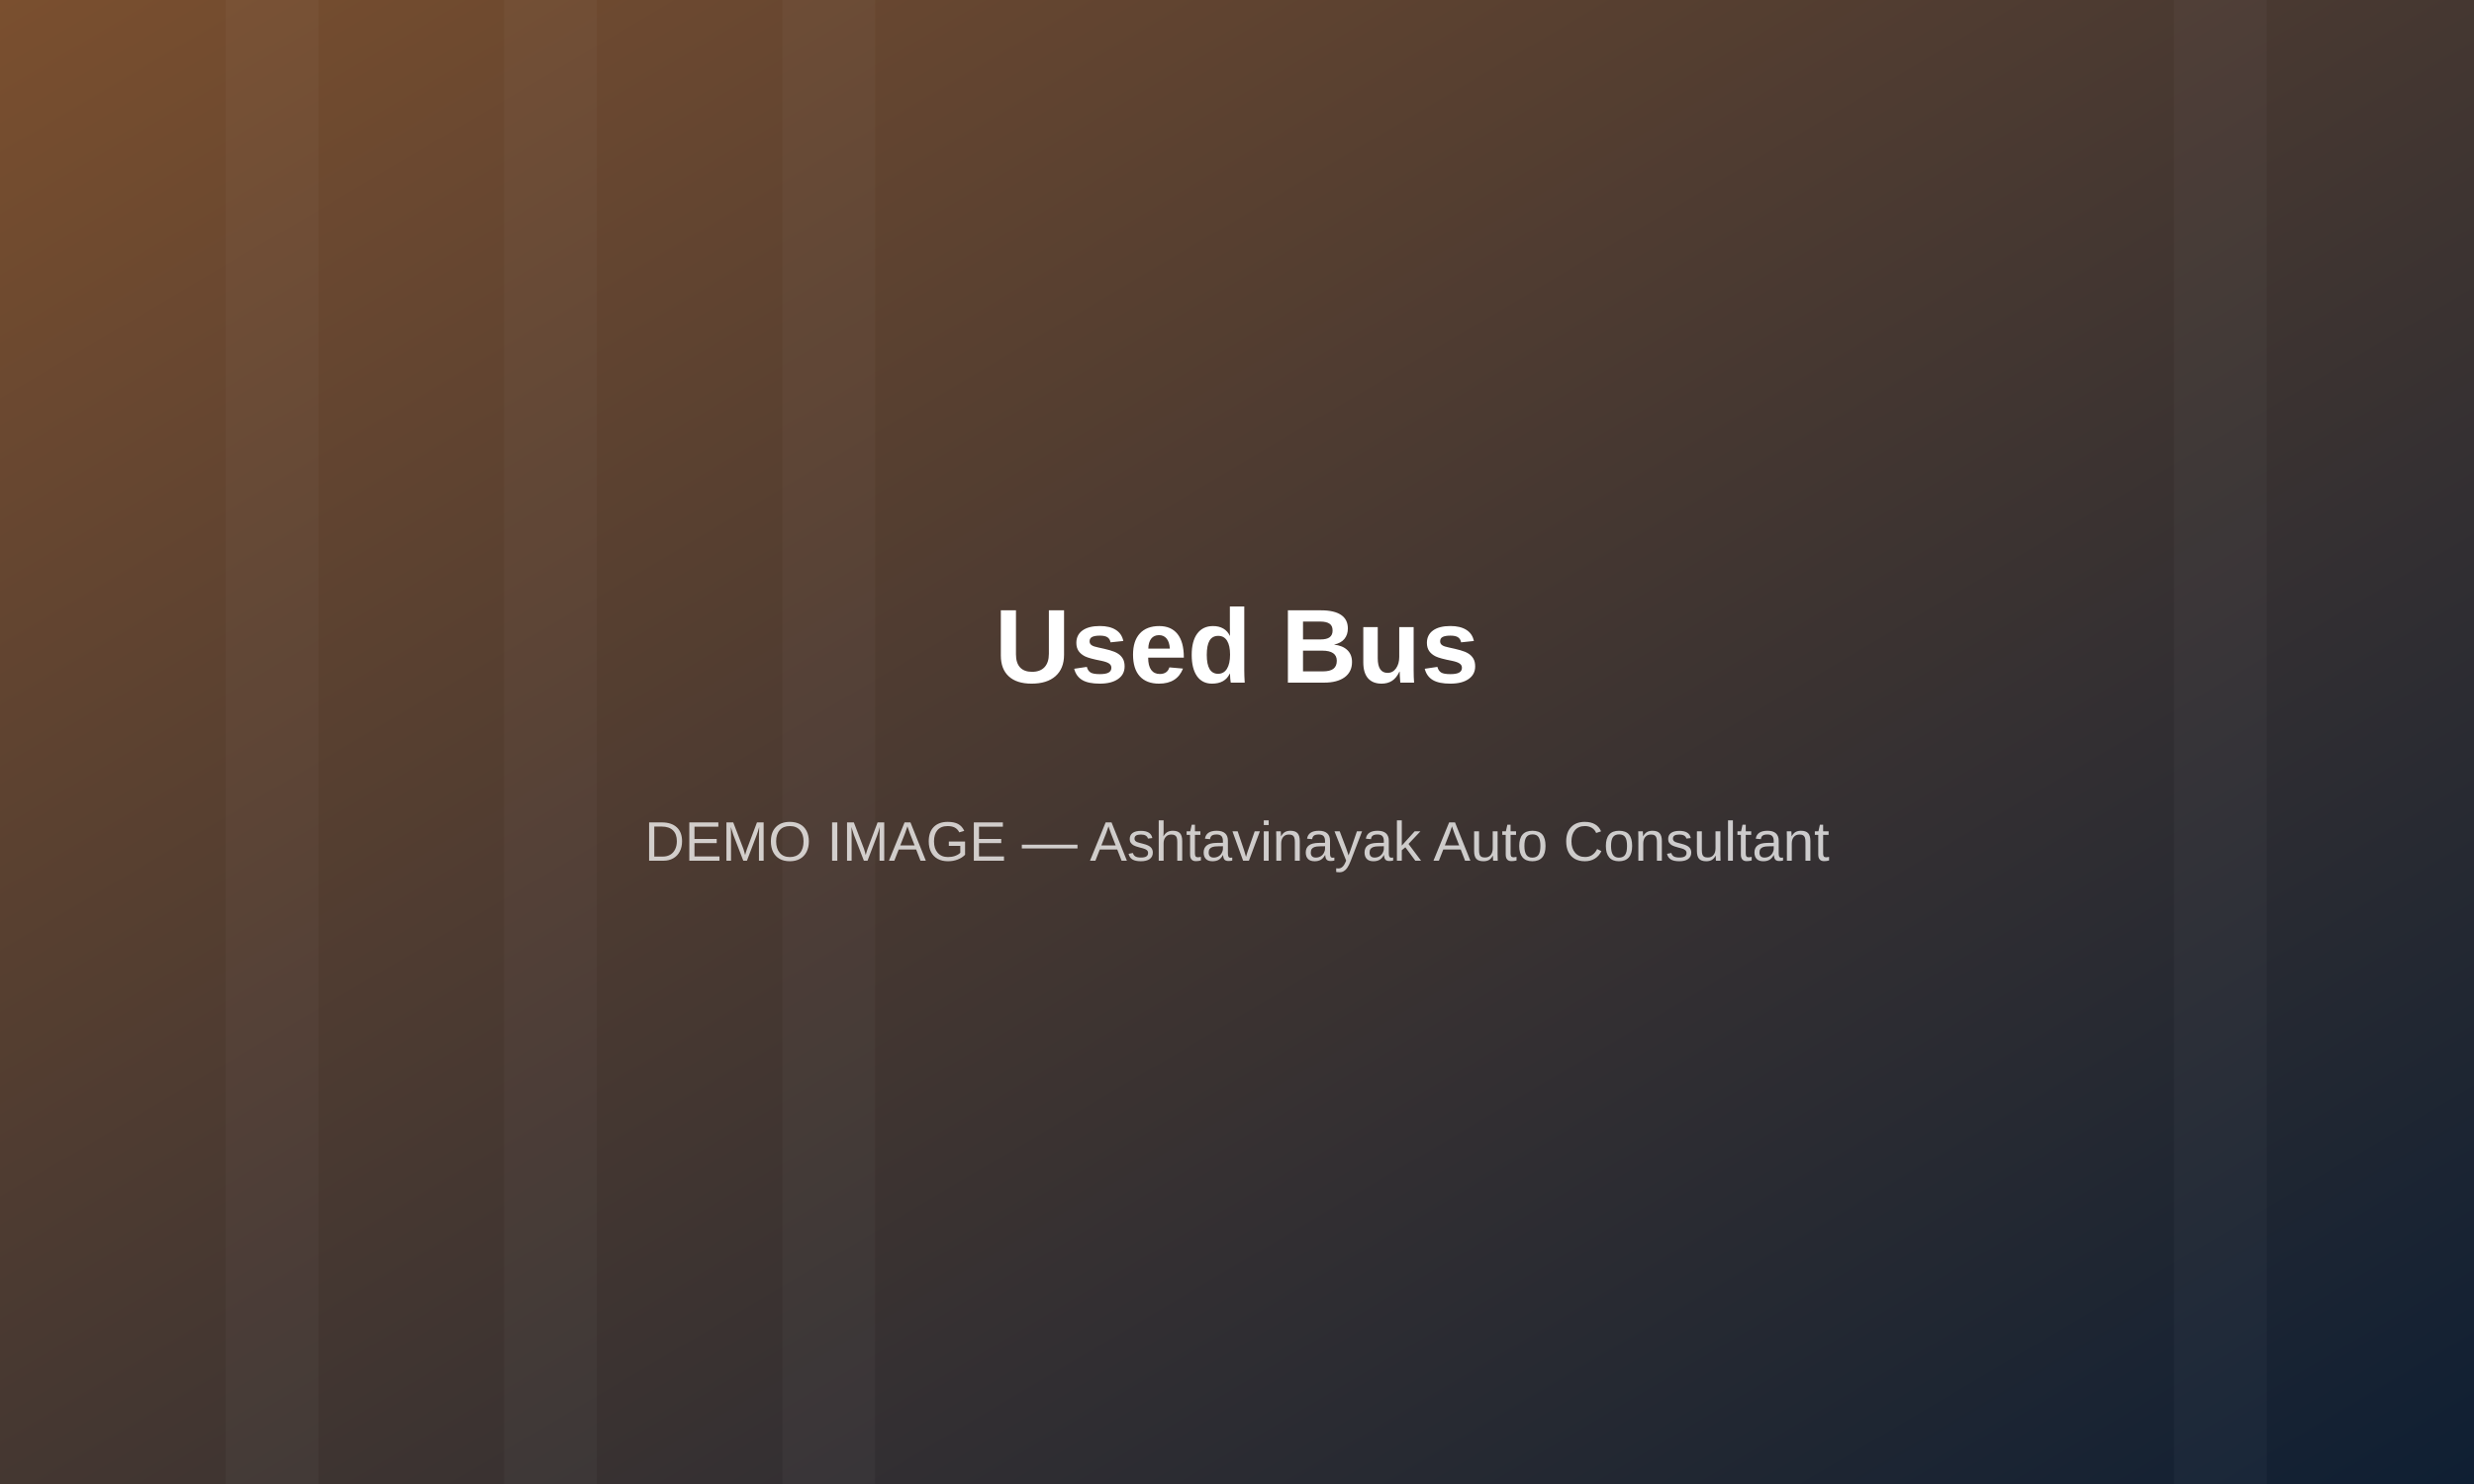
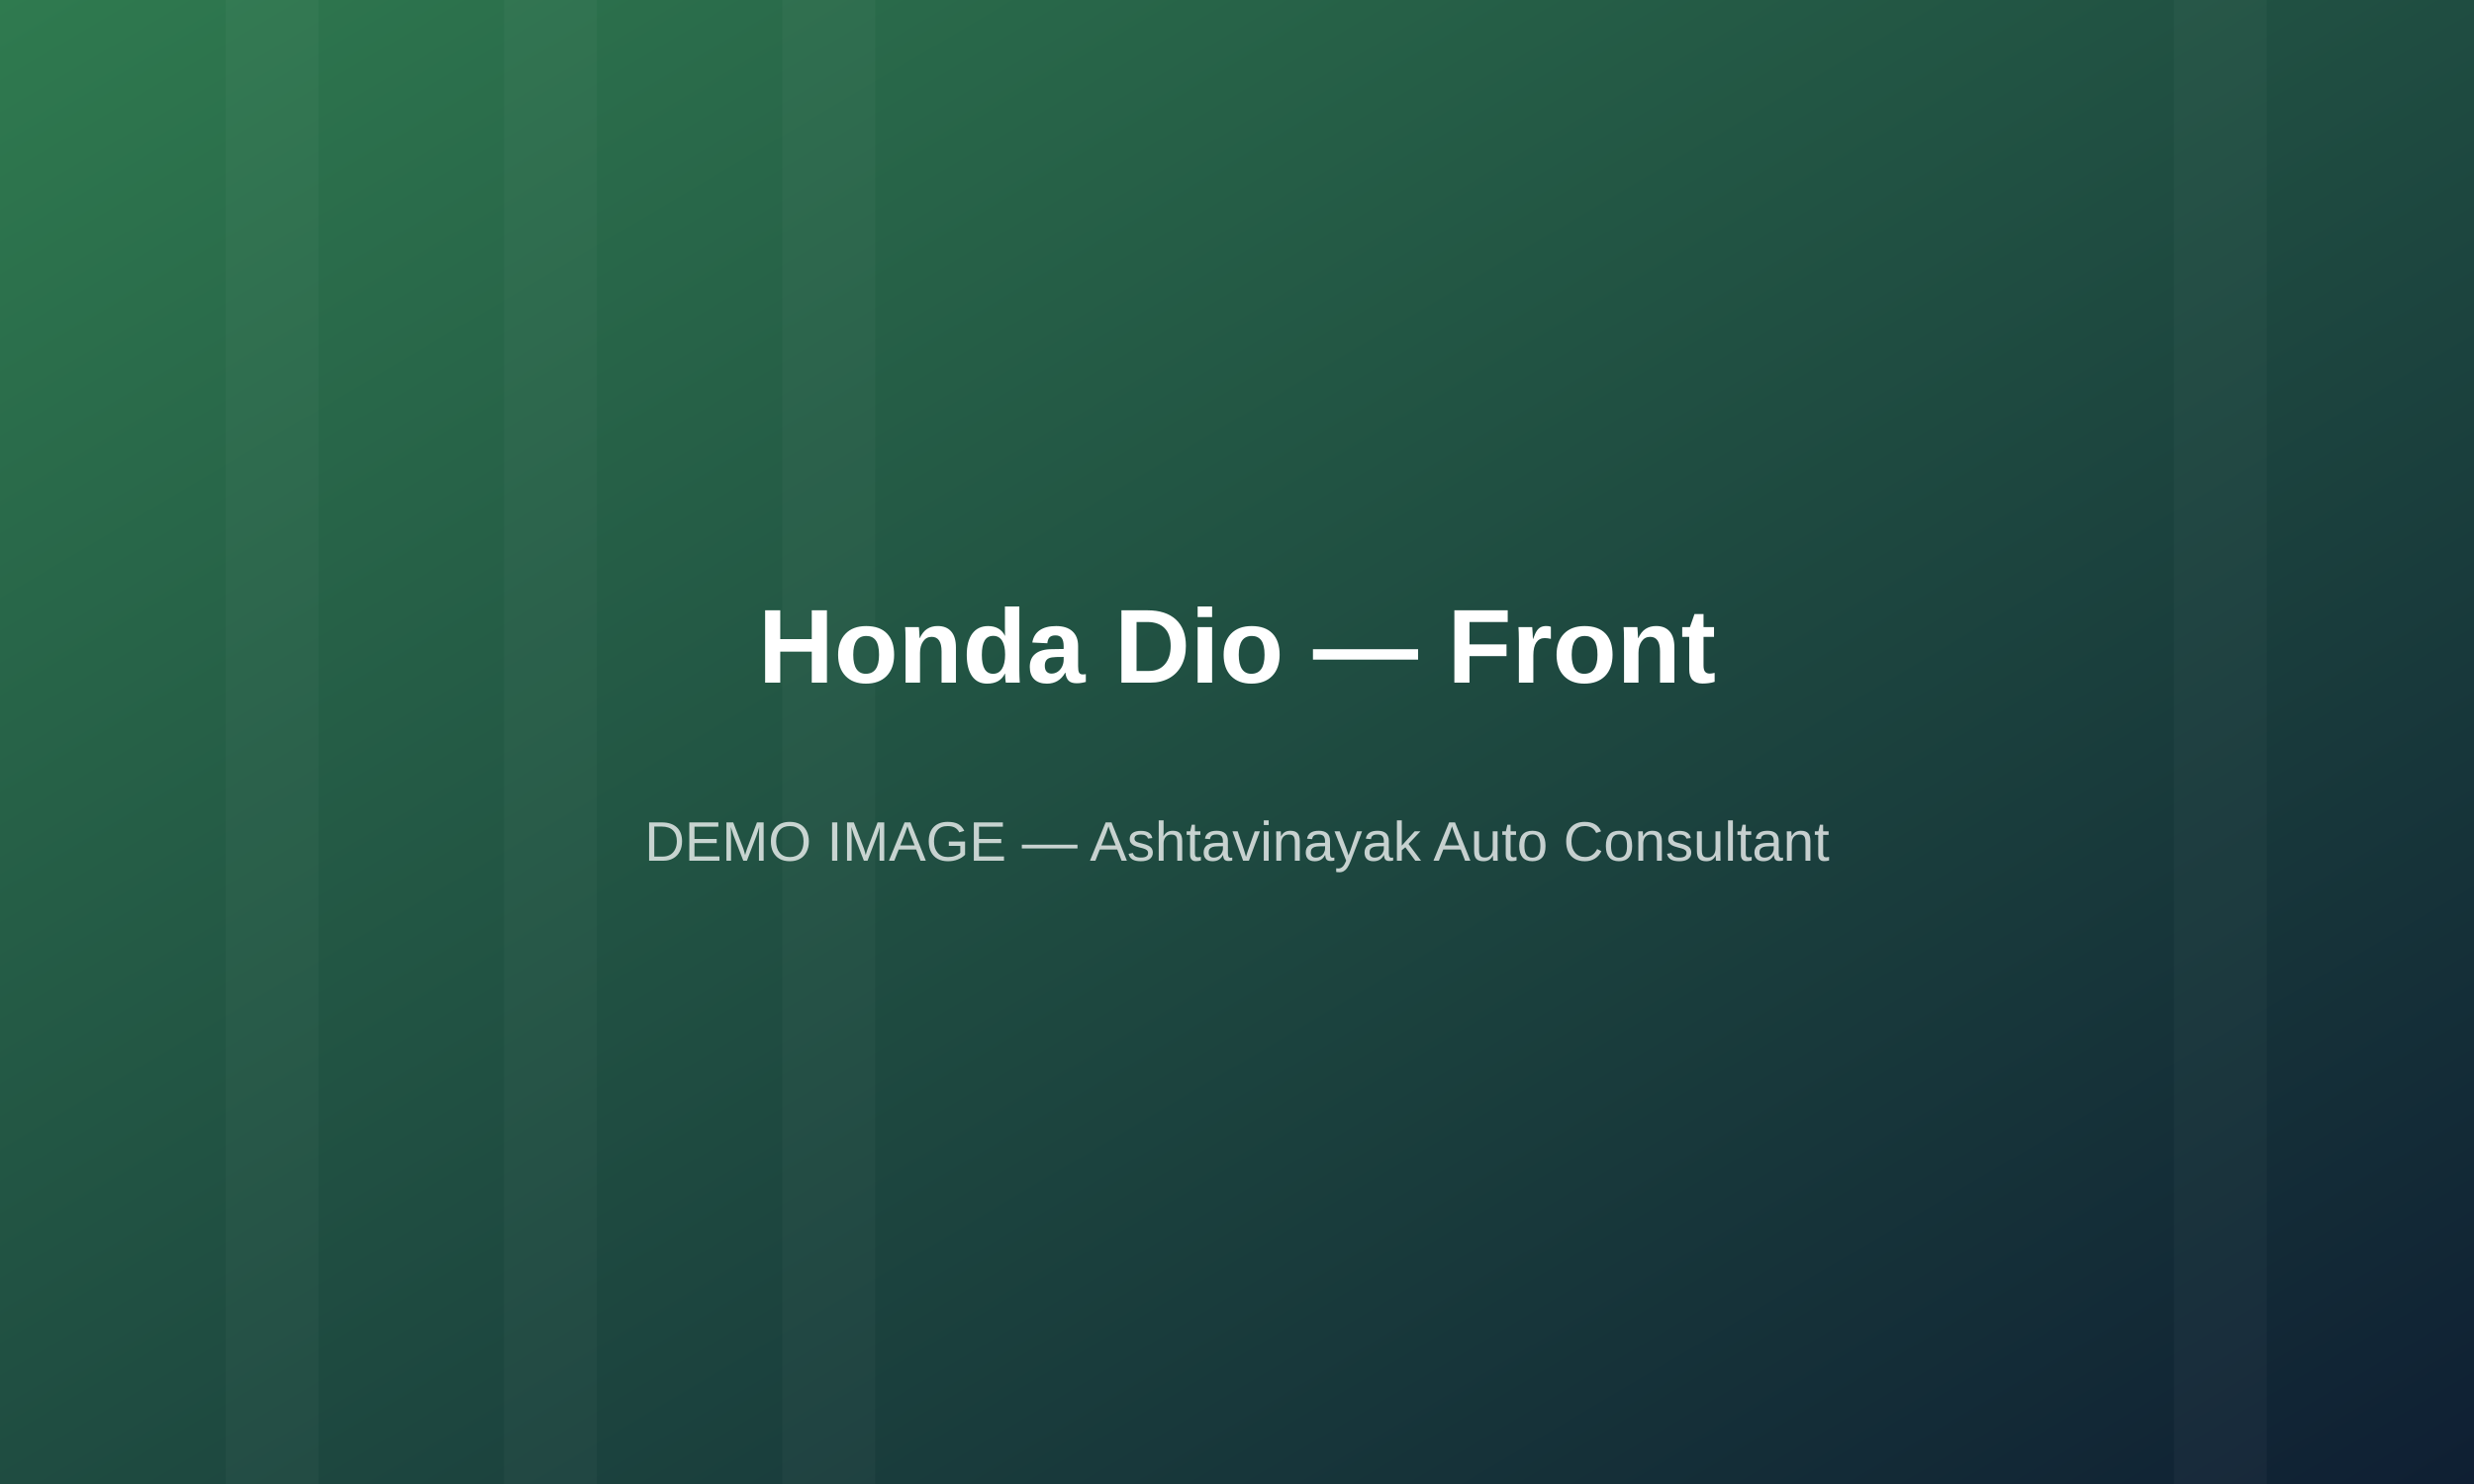
<svg xmlns="http://www.w3.org/2000/svg" width="800" height="480" viewBox="0 0 800 480">
  <defs>
    <linearGradient id="g19" x1="0" y1="0" x2="1" y2="1">
-       <stop offset="0" stop-color="#7a4f2f" />
+       <stop offset="0" stop-color="#2f7a4f" />
      <stop offset="1" stop-color="#0f1f33" />
    </linearGradient>
  </defs>
  <rect width="800" height="480" fill="url(#g19)" />
  <rect x="703" y="0" width="30" height="480" fill="white" opacity="0.03" />
  <rect x="73" y="0" width="30" height="480" fill="white" opacity="0.03" />
  <rect x="163" y="0" width="30" height="480" fill="white" opacity="0.03" />
  <rect x="253" y="0" width="30" height="480" fill="white" opacity="0.03" />
-   <text x="50%" y="46%" text-anchor="middle" font-family="Arial, sans-serif" font-size="34" font-weight="700" fill="white">Used Bus</text>
+   <text x="50%" y="46%" text-anchor="middle" font-family="Arial, sans-serif" font-size="34" font-weight="700" fill="white">Honda Dio — Front</text>
  <text x="50%" y="58%" text-anchor="middle" font-family="Arial, sans-serif" font-size="18" fill="rgba(255,255,255,0.75)">DEMO IMAGE — Ashtavinayak Auto Consultant</text>
</svg>
